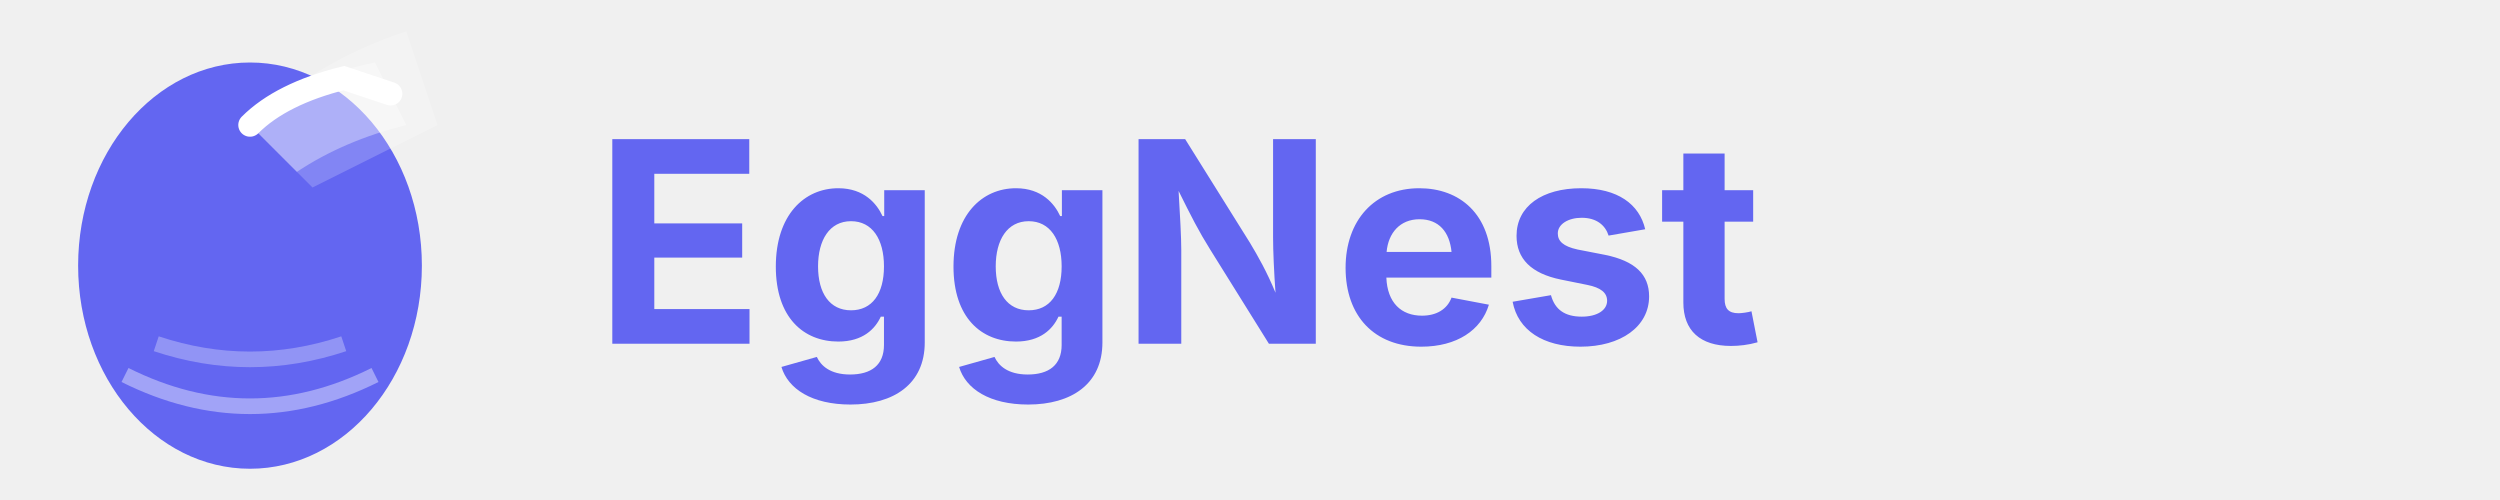
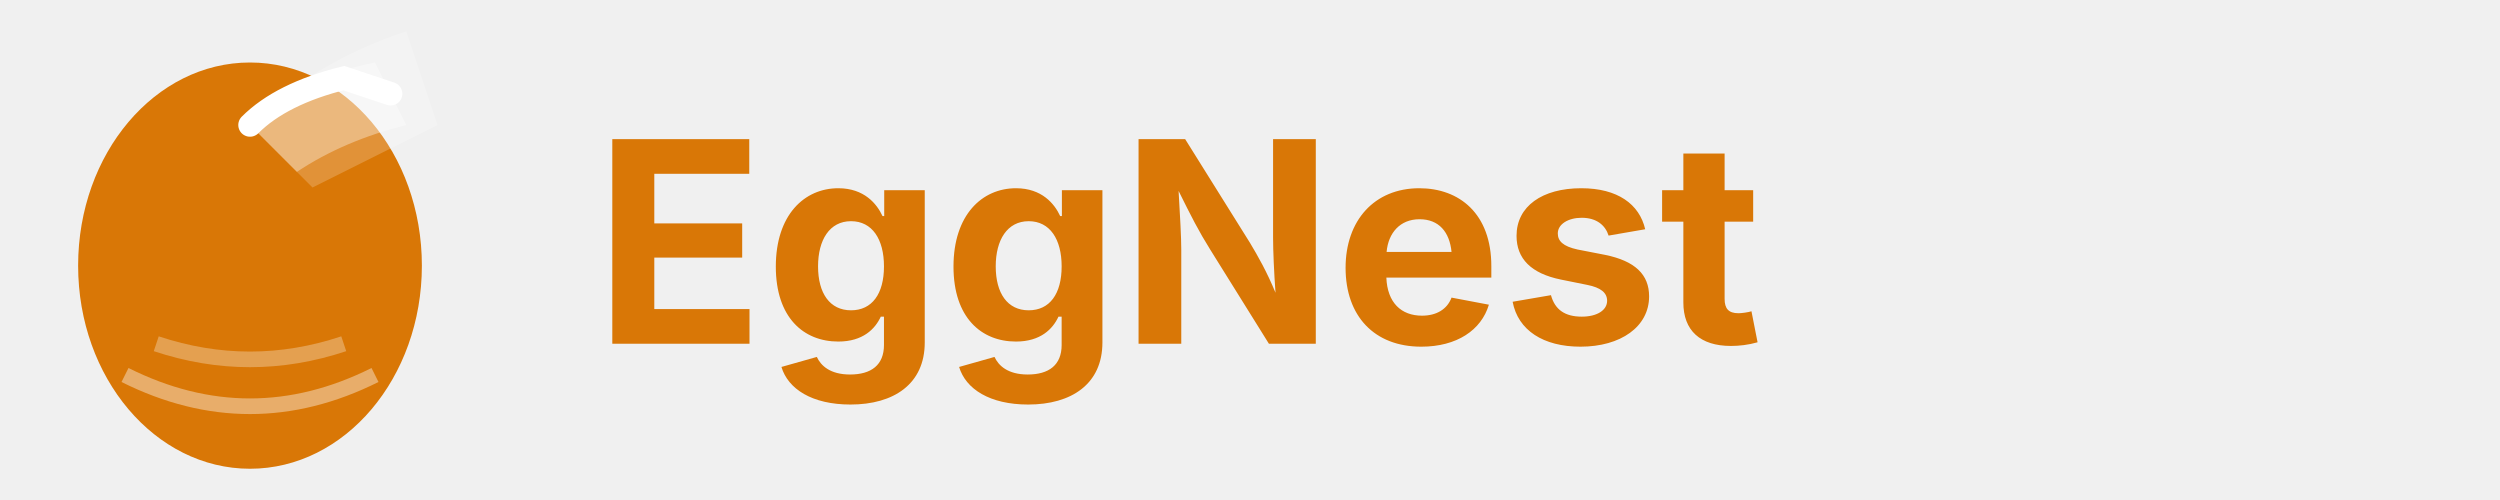
<svg xmlns="http://www.w3.org/2000/svg" viewBox="0 0 160 32">
-   <ellipse cx="16" cy="17" rx="11" ry="13" fill="#6366f1" />
+   <ellipse cx="16" cy="17" rx="11" ry="13" fill="#d97706" />
  <path d="M16 8 Q20 4, 26 2 L28 8 Q24 10, 20 12 Q18 10, 16 8 Z" fill="rgba(255,255,255,0.2)" />
  <path d="M16 8 Q19 5, 24 4 L26 8 Q22 9, 19 11 Q17.5 9.5, 16 8 Z" fill="rgba(255,255,255,0.35)" />
  <path d="M16 8 Q18 6, 22 5 L25 6" stroke="white" stroke-width="1.5" stroke-linecap="round" fill="none" />
  <path d="M8 24 Q12 26, 16 26 Q20 26, 24 24" stroke="rgba(255,255,255,0.4)" stroke-width="1" fill="none" />
  <path d="M10 22 Q13 23, 16 23 Q19 23, 22 22" stroke="rgba(255,255,255,0.3)" stroke-width="1" fill="none" />
-   <text x="38" y="22" font-family="system-ui, -apple-system, sans-serif" font-size="18" font-weight="700" fill="#6366f1">
+   <text x="38" y="22" font-family="system-ui, -apple-system, sans-serif" font-size="18" font-weight="700" fill="#d97706">
    EggNest
  </text>
</svg>
